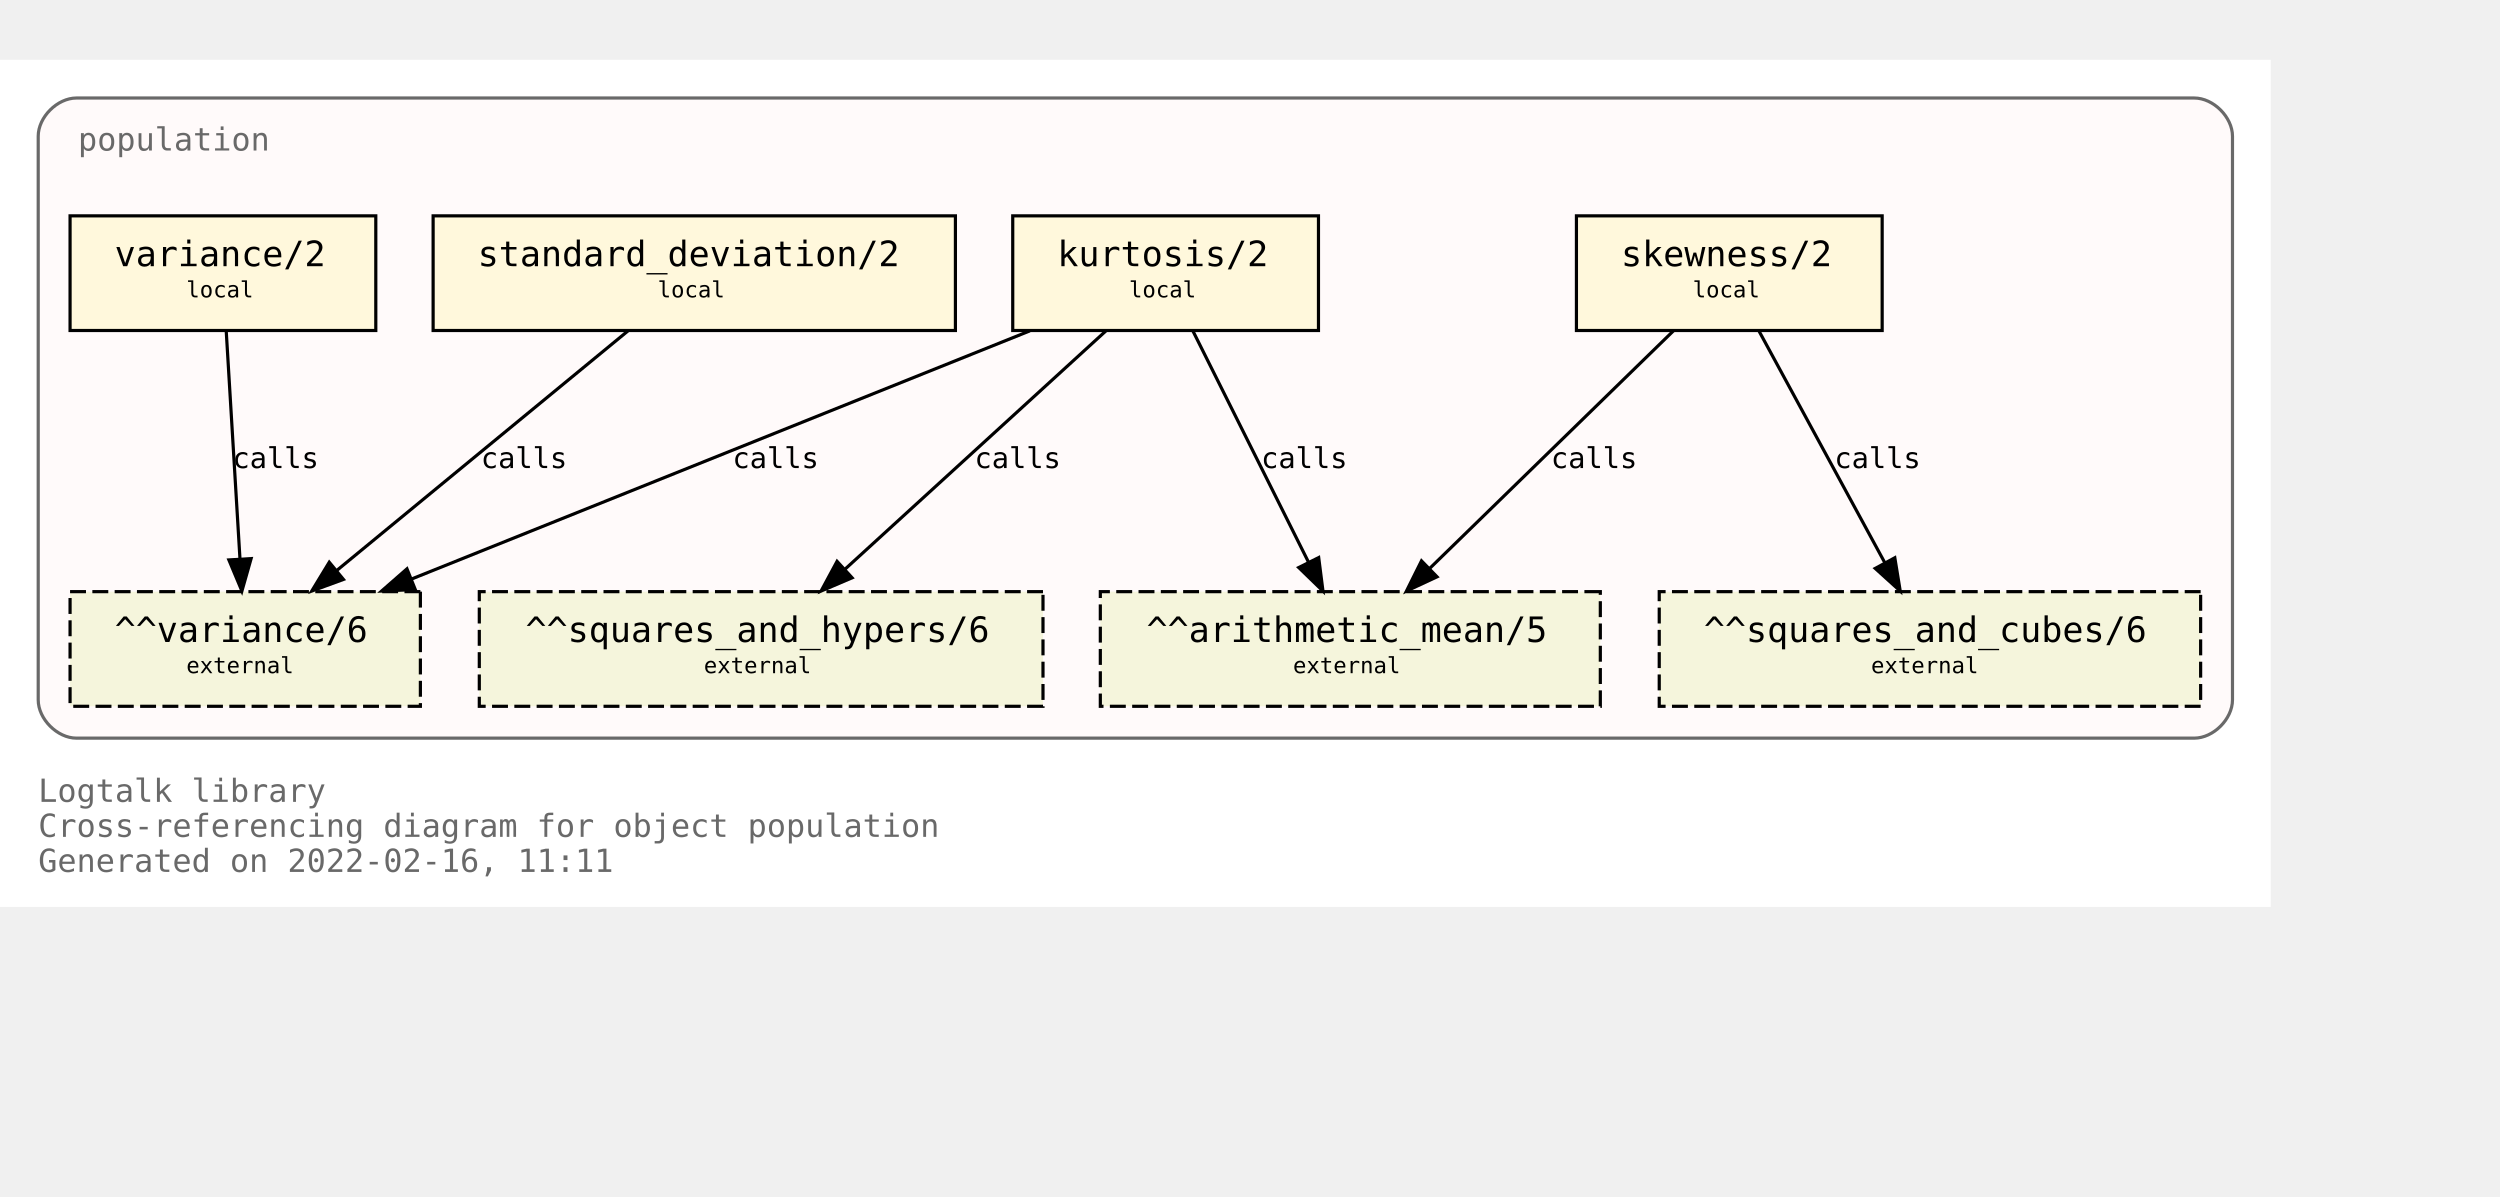
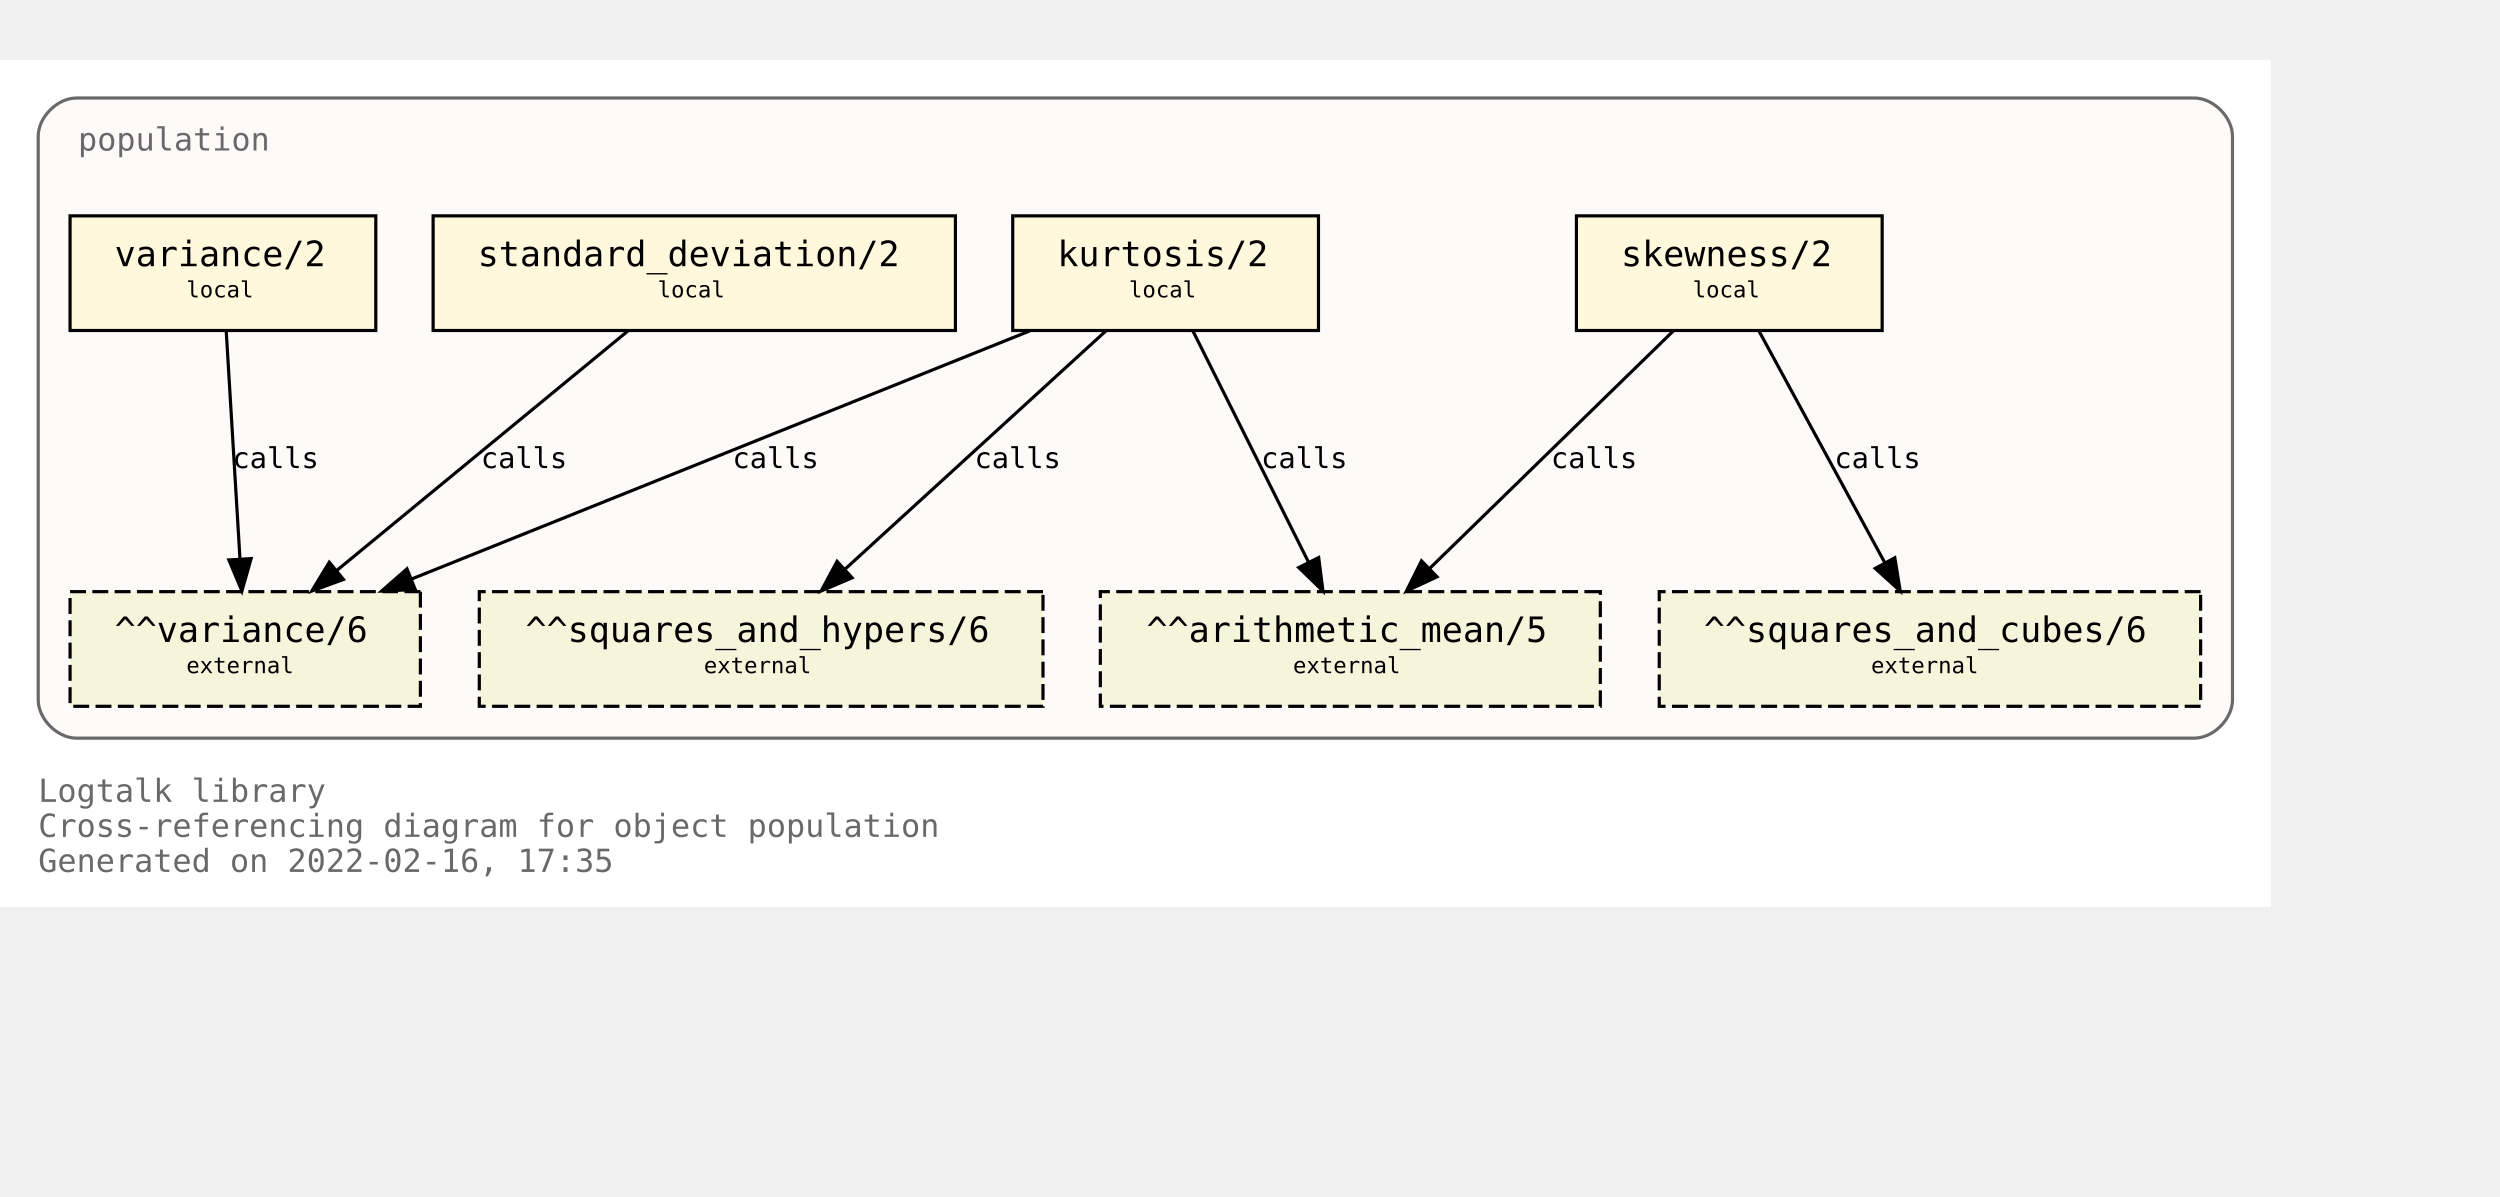
<svg xmlns="http://www.w3.org/2000/svg" xmlns:xlink="http://www.w3.org/1999/xlink" width="857pt" height="410pt" viewBox="72.00 72.00 785.00 338.00">
  <g id="graph0" class="graph" transform="scale(1 1) rotate(0) translate(76 334)">
    <polygon fill="white" stroke="transparent" points="-4,4 -4,-262 709,-262 709,4 -4,4" />
    <text text-anchor="start" x="8" y="-29" font-family="Monospace" font-size="10.00" fill="dimgray">Logtalk library</text>
    <text text-anchor="start" x="8" y="-18" font-family="Monospace" font-size="10.00" fill="dimgray">Cross-referencing diagram for object population</text>
-     <text text-anchor="start" x="8" y="-7" font-family="Monospace" font-size="10.00" fill="dimgray">Generated on 2022-02-16, 11:11</text>
+     <text text-anchor="start" x="8" y="-7" font-family="Monospace" font-size="10.00" fill="dimgray">Generated on 2022-02-16, 17:35</text>
    <g id="clust1" class="cluster">
      <g id="a_clust1">
        <a xlink:title="population">
          <path fill="snow" stroke="dimgray" d="M20,-49C20,-49 685,-49 685,-49 691,-49 697,-55 697,-61 697,-61 697,-238 697,-238 697,-244 691,-250 685,-250 685,-250 20,-250 20,-250 14,-250 8,-244 8,-238 8,-238 8,-61 8,-61 8,-55 14,-49 20,-49" />
          <g id="a_clust1_0">
-             <a xlink:href="https://github.com/LogtalkDotOrg/logtalk3/tree/9cbb2d2f45ff3b78ecc40115456b8fe4ec27e28f/library/statistics/population.lgt" xlink:title="https://github.com/LogtalkDotOrg/logtalk3/tree/9cbb2d2f45ff3b78ecc40115456b8fe4ec27e28f/library/statistics/population.lgt">
+             <a xlink:href="https://github.com/LogtalkDotOrg/logtalk3/tree/5358acc0018b764860fa60186233dde83b2532b8/library/statistics/population.lgt" xlink:title="https://github.com/LogtalkDotOrg/logtalk3/tree/5358acc0018b764860fa60186233dde83b2532b8/library/statistics/population.lgt">
              <text text-anchor="start" x="20.5" y="-233.5" font-family="Monospace" font-size="10.00" fill="dimgray">population</text>
            </a>
          </g>
        </a>
      </g>
    </g>
    <g id="node1" class="node">
      <g id="a_node1">
-         <a xlink:href="https://github.com/LogtalkDotOrg/logtalk3/tree/9cbb2d2f45ff3b78ecc40115456b8fe4ec27e28f/library/statistics/population.lgt#L33" xlink:title="https://github.com/LogtalkDotOrg/logtalk3/tree/9cbb2d2f45ff3b78ecc40115456b8fe4ec27e28f/library/statistics/population.lgt#L33">
+         <a xlink:href="https://github.com/LogtalkDotOrg/logtalk3/tree/5358acc0018b764860fa60186233dde83b2532b8/library/statistics/population.lgt#L33" xlink:title="https://github.com/LogtalkDotOrg/logtalk3/tree/5358acc0018b764860fa60186233dde83b2532b8/library/statistics/population.lgt#L33">
          <polygon fill="cornsilk" stroke="black" points="587,-213 491,-213 491,-177 587,-177 587,-213" />
          <text text-anchor="start" x="499" y="-197.8" font-family="Monospace" font-size="9.00"> </text>
          <text text-anchor="start" x="505" y="-197.2" font-family="Monospace" font-size="11.00">skewness/2</text>
          <text text-anchor="start" x="573" y="-197.8" font-family="Monospace" font-size="9.00"> </text>
          <text text-anchor="start" x="499" y="-186.8" font-family="Monospace" font-size="9.00"> </text>
          <text text-anchor="start" x="527.5" y="-187.4" font-family="Monospace" font-size="7.00">local</text>
          <text text-anchor="start" x="573" y="-186.8" font-family="Monospace" font-size="9.00"> </text>
        </a>
      </g>
    </g>
    <g id="node5" class="node">
      <polygon fill="beige" stroke="black" stroke-dasharray="5,2" points="498.5,-95 341.5,-95 341.5,-59 498.5,-59 498.5,-95" />
      <text text-anchor="start" x="350" y="-79.8" font-family="Monospace" font-size="9.00"> </text>
      <text text-anchor="start" x="356" y="-79.2" font-family="Monospace" font-size="11.00">^^arithmetic_mean/5</text>
      <text text-anchor="start" x="485" y="-79.8" font-family="Monospace" font-size="9.00"> </text>
      <text text-anchor="start" x="350" y="-68.8" font-family="Monospace" font-size="9.00"> </text>
      <text text-anchor="start" x="402" y="-69.4" font-family="Monospace" font-size="7.00">external</text>
      <text text-anchor="start" x="485" y="-68.8" font-family="Monospace" font-size="9.00"> </text>
    </g>
    <g id="edge1" class="edge">
      <g id="a_edge1">
-         <a xlink:href="https://github.com/LogtalkDotOrg/logtalk3/tree/9cbb2d2f45ff3b78ecc40115456b8fe4ec27e28f/library/statistics/population.lgt#L33" xlink:title="calls">
+         <a xlink:href="https://github.com/LogtalkDotOrg/logtalk3/tree/5358acc0018b764860fa60186233dde83b2532b8/library/statistics/population.lgt#L33" xlink:title="calls">
          <path fill="none" stroke="black" d="M521.44,-176.88C501.23,-157.18 467.87,-124.67 444.97,-102.34" />
          <polygon fill="black" stroke="black" points="447.23,-99.66 437.63,-95.19 442.35,-104.67 447.23,-99.66" />
        </a>
      </g>
      <g id="a_edge1-label">
-         <a xlink:href="https://github.com/LogtalkDotOrg/logtalk3/tree/9cbb2d2f45ff3b78ecc40115456b8fe4ec27e28f/library/statistics/population.lgt#L33" xlink:title="https://github.com/LogtalkDotOrg/logtalk3/tree/9cbb2d2f45ff3b78ecc40115456b8fe4ec27e28f/library/statistics/population.lgt#L33">
+         <a xlink:href="https://github.com/LogtalkDotOrg/logtalk3/tree/5358acc0018b764860fa60186233dde83b2532b8/library/statistics/population.lgt#L33" xlink:title="https://github.com/LogtalkDotOrg/logtalk3/tree/5358acc0018b764860fa60186233dde83b2532b8/library/statistics/population.lgt#L33">
          <text text-anchor="start" x="483" y="-133.8" font-family="Monospace" font-size="9.00">calls</text>
        </a>
      </g>
    </g>
    <g id="node6" class="node">
      <polygon fill="beige" stroke="black" stroke-dasharray="5,2" points="687,-95 517,-95 517,-59 687,-59 687,-95" />
      <text text-anchor="start" x="525" y="-79.8" font-family="Monospace" font-size="9.00"> </text>
      <text text-anchor="start" x="531" y="-79.2" font-family="Monospace" font-size="11.00">^^squares_and_cubes/6</text>
      <text text-anchor="start" x="673" y="-79.8" font-family="Monospace" font-size="9.00"> </text>
      <text text-anchor="start" x="525" y="-68.8" font-family="Monospace" font-size="9.00"> </text>
      <text text-anchor="start" x="583.5" y="-69.4" font-family="Monospace" font-size="7.00">external</text>
      <text text-anchor="start" x="673" y="-68.8" font-family="Monospace" font-size="9.00"> </text>
    </g>
    <g id="edge2" class="edge">
      <g id="a_edge2">
-         <a xlink:href="https://github.com/LogtalkDotOrg/logtalk3/tree/9cbb2d2f45ff3b78ecc40115456b8fe4ec27e28f/library/statistics/population.lgt#L33" xlink:title="calls">
+         <a xlink:href="https://github.com/LogtalkDotOrg/logtalk3/tree/5358acc0018b764860fa60186233dde83b2532b8/library/statistics/population.lgt#L33" xlink:title="calls">
          <path fill="none" stroke="black" d="M548.3,-176.88C558.72,-157.69 575.74,-126.35 587.82,-104.1" />
          <polygon fill="black" stroke="black" points="590.97,-105.64 592.67,-95.19 584.82,-102.3 590.97,-105.64" />
        </a>
      </g>
      <g id="a_edge2-label">
-         <a xlink:href="https://github.com/LogtalkDotOrg/logtalk3/tree/9cbb2d2f45ff3b78ecc40115456b8fe4ec27e28f/library/statistics/population.lgt#L33" xlink:title="https://github.com/LogtalkDotOrg/logtalk3/tree/9cbb2d2f45ff3b78ecc40115456b8fe4ec27e28f/library/statistics/population.lgt#L33">
+         <a xlink:href="https://github.com/LogtalkDotOrg/logtalk3/tree/5358acc0018b764860fa60186233dde83b2532b8/library/statistics/population.lgt#L33" xlink:title="https://github.com/LogtalkDotOrg/logtalk3/tree/5358acc0018b764860fa60186233dde83b2532b8/library/statistics/population.lgt#L33">
          <text text-anchor="start" x="572" y="-133.8" font-family="Monospace" font-size="9.00">calls</text>
        </a>
      </g>
    </g>
    <g id="node2" class="node">
      <g id="a_node2">
-         <a xlink:href="https://github.com/LogtalkDotOrg/logtalk3/tree/9cbb2d2f45ff3b78ecc40115456b8fe4ec27e28f/library/statistics/population.lgt#L41" xlink:title="https://github.com/LogtalkDotOrg/logtalk3/tree/9cbb2d2f45ff3b78ecc40115456b8fe4ec27e28f/library/statistics/population.lgt#L41">
+         <a xlink:href="https://github.com/LogtalkDotOrg/logtalk3/tree/5358acc0018b764860fa60186233dde83b2532b8/library/statistics/population.lgt#L41" xlink:title="https://github.com/LogtalkDotOrg/logtalk3/tree/5358acc0018b764860fa60186233dde83b2532b8/library/statistics/population.lgt#L41">
          <polygon fill="cornsilk" stroke="black" points="410,-213 314,-213 314,-177 410,-177 410,-213" />
          <text text-anchor="start" x="322" y="-197.8" font-family="Monospace" font-size="9.00"> </text>
          <text text-anchor="start" x="328" y="-197.2" font-family="Monospace" font-size="11.00">kurtosis/2</text>
          <text text-anchor="start" x="396" y="-197.8" font-family="Monospace" font-size="9.00"> </text>
          <text text-anchor="start" x="322" y="-186.8" font-family="Monospace" font-size="9.00"> </text>
          <text text-anchor="start" x="350.5" y="-187.4" font-family="Monospace" font-size="7.00">local</text>
          <text text-anchor="start" x="396" y="-186.8" font-family="Monospace" font-size="9.00"> </text>
        </a>
      </g>
    </g>
    <g id="edge3" class="edge">
      <g id="a_edge3">
-         <a xlink:href="https://github.com/LogtalkDotOrg/logtalk3/tree/9cbb2d2f45ff3b78ecc40115456b8fe4ec27e28f/library/statistics/population.lgt#L41" xlink:title="calls">
+         <a xlink:href="https://github.com/LogtalkDotOrg/logtalk3/tree/5358acc0018b764860fa60186233dde83b2532b8/library/statistics/population.lgt#L41" xlink:title="calls">
          <path fill="none" stroke="black" d="M370.56,-176.88C380.11,-157.78 395.68,-126.63 406.8,-104.4" />
          <polygon fill="black" stroke="black" points="410.07,-105.7 411.41,-95.19 403.8,-102.57 410.07,-105.7" />
        </a>
      </g>
      <g id="a_edge3-label">
-         <a xlink:href="https://github.com/LogtalkDotOrg/logtalk3/tree/9cbb2d2f45ff3b78ecc40115456b8fe4ec27e28f/library/statistics/population.lgt#L41" xlink:title="https://github.com/LogtalkDotOrg/logtalk3/tree/9cbb2d2f45ff3b78ecc40115456b8fe4ec27e28f/library/statistics/population.lgt#L41">
+         <a xlink:href="https://github.com/LogtalkDotOrg/logtalk3/tree/5358acc0018b764860fa60186233dde83b2532b8/library/statistics/population.lgt#L41" xlink:title="https://github.com/LogtalkDotOrg/logtalk3/tree/5358acc0018b764860fa60186233dde83b2532b8/library/statistics/population.lgt#L41">
          <text text-anchor="start" x="392" y="-133.8" font-family="Monospace" font-size="9.00">calls</text>
        </a>
      </g>
    </g>
    <g id="node7" class="node">
      <polygon fill="beige" stroke="black" stroke-dasharray="5,2" points="323.5,-95 146.5,-95 146.5,-59 323.5,-59 323.5,-95" />
      <text text-anchor="start" x="155" y="-79.8" font-family="Monospace" font-size="9.00"> </text>
      <text text-anchor="start" x="161" y="-79.2" font-family="Monospace" font-size="11.00">^^squares_and_hypers/6</text>
      <text text-anchor="start" x="310" y="-79.8" font-family="Monospace" font-size="9.00"> </text>
      <text text-anchor="start" x="155" y="-68.8" font-family="Monospace" font-size="9.00"> </text>
      <text text-anchor="start" x="217" y="-69.4" font-family="Monospace" font-size="7.00">external</text>
      <text text-anchor="start" x="310" y="-68.8" font-family="Monospace" font-size="9.00"> </text>
    </g>
    <g id="edge4" class="edge">
      <g id="a_edge4">
-         <a xlink:href="https://github.com/LogtalkDotOrg/logtalk3/tree/9cbb2d2f45ff3b78ecc40115456b8fe4ec27e28f/library/statistics/population.lgt#L41" xlink:title="calls">
+         <a xlink:href="https://github.com/LogtalkDotOrg/logtalk3/tree/5358acc0018b764860fa60186233dde83b2532b8/library/statistics/population.lgt#L41" xlink:title="calls">
          <path fill="none" stroke="black" d="M343.26,-176.88C321.59,-157.09 285.78,-124.38 261.33,-102.05" />
          <polygon fill="black" stroke="black" points="263.56,-99.35 253.82,-95.19 258.84,-104.51 263.56,-99.35" />
        </a>
      </g>
      <g id="a_edge4-label">
-         <a xlink:href="https://github.com/LogtalkDotOrg/logtalk3/tree/9cbb2d2f45ff3b78ecc40115456b8fe4ec27e28f/library/statistics/population.lgt#L41" xlink:title="https://github.com/LogtalkDotOrg/logtalk3/tree/9cbb2d2f45ff3b78ecc40115456b8fe4ec27e28f/library/statistics/population.lgt#L41">
+         <a xlink:href="https://github.com/LogtalkDotOrg/logtalk3/tree/5358acc0018b764860fa60186233dde83b2532b8/library/statistics/population.lgt#L41" xlink:title="https://github.com/LogtalkDotOrg/logtalk3/tree/5358acc0018b764860fa60186233dde83b2532b8/library/statistics/population.lgt#L41">
          <text text-anchor="start" x="302" y="-133.8" font-family="Monospace" font-size="9.00">calls</text>
        </a>
      </g>
    </g>
    <g id="node8" class="node">
      <polygon fill="beige" stroke="black" stroke-dasharray="5,2" points="128,-95 18,-95 18,-59 128,-59 128,-95" />
      <text text-anchor="start" x="26" y="-79.8" font-family="Monospace" font-size="9.00"> </text>
      <text text-anchor="start" x="32" y="-79.2" font-family="Monospace" font-size="11.00">^^variance/6</text>
      <text text-anchor="start" x="114" y="-79.8" font-family="Monospace" font-size="9.00"> </text>
      <text text-anchor="start" x="26" y="-68.8" font-family="Monospace" font-size="9.00"> </text>
      <text text-anchor="start" x="54.5" y="-69.4" font-family="Monospace" font-size="7.00">external</text>
      <text text-anchor="start" x="114" y="-68.8" font-family="Monospace" font-size="9.00"> </text>
    </g>
    <g id="edge5" class="edge">
      <g id="a_edge5">
-         <a xlink:href="https://github.com/LogtalkDotOrg/logtalk3/tree/9cbb2d2f45ff3b78ecc40115456b8fe4ec27e28f/library/statistics/population.lgt#L41" xlink:title="calls">
+         <a xlink:href="https://github.com/LogtalkDotOrg/logtalk3/tree/5358acc0018b764860fa60186233dde83b2532b8/library/statistics/population.lgt#L41" xlink:title="calls">
          <path fill="none" stroke="black" d="M319.36,-176.88C267.7,-156.15 180.72,-121.24 125.14,-98.93" />
          <polygon fill="black" stroke="black" points="126.4,-95.66 115.82,-95.19 123.79,-102.16 126.4,-95.66" />
        </a>
      </g>
      <g id="a_edge5-label">
-         <a xlink:href="https://github.com/LogtalkDotOrg/logtalk3/tree/9cbb2d2f45ff3b78ecc40115456b8fe4ec27e28f/library/statistics/population.lgt#L41" xlink:title="https://github.com/LogtalkDotOrg/logtalk3/tree/9cbb2d2f45ff3b78ecc40115456b8fe4ec27e28f/library/statistics/population.lgt#L41">
+         <a xlink:href="https://github.com/LogtalkDotOrg/logtalk3/tree/5358acc0018b764860fa60186233dde83b2532b8/library/statistics/population.lgt#L41" xlink:title="https://github.com/LogtalkDotOrg/logtalk3/tree/5358acc0018b764860fa60186233dde83b2532b8/library/statistics/population.lgt#L41">
          <text text-anchor="start" x="226" y="-133.8" font-family="Monospace" font-size="9.00">calls</text>
        </a>
      </g>
    </g>
    <g id="node3" class="node">
      <g id="a_node3">
-         <a xlink:href="https://github.com/LogtalkDotOrg/logtalk3/tree/9cbb2d2f45ff3b78ecc40115456b8fe4ec27e28f/library/statistics/population.lgt#L50" xlink:title="https://github.com/LogtalkDotOrg/logtalk3/tree/9cbb2d2f45ff3b78ecc40115456b8fe4ec27e28f/library/statistics/population.lgt#L50">
+         <a xlink:href="https://github.com/LogtalkDotOrg/logtalk3/tree/5358acc0018b764860fa60186233dde83b2532b8/library/statistics/population.lgt#L50" xlink:title="https://github.com/LogtalkDotOrg/logtalk3/tree/5358acc0018b764860fa60186233dde83b2532b8/library/statistics/population.lgt#L50">
          <polygon fill="cornsilk" stroke="black" points="296,-213 132,-213 132,-177 296,-177 296,-213" />
          <text text-anchor="start" x="140" y="-197.8" font-family="Monospace" font-size="9.00"> </text>
          <text text-anchor="start" x="146" y="-197.2" font-family="Monospace" font-size="11.00">standard_deviation/2</text>
          <text text-anchor="start" x="282" y="-197.8" font-family="Monospace" font-size="9.00"> </text>
          <text text-anchor="start" x="140" y="-186.8" font-family="Monospace" font-size="9.00"> </text>
          <text text-anchor="start" x="202.5" y="-187.4" font-family="Monospace" font-size="7.00">local</text>
          <text text-anchor="start" x="282" y="-186.8" font-family="Monospace" font-size="9.00"> </text>
        </a>
      </g>
    </g>
    <g id="edge6" class="edge">
      <g id="a_edge6">
-         <a xlink:href="https://github.com/LogtalkDotOrg/logtalk3/tree/9cbb2d2f45ff3b78ecc40115456b8fe4ec27e28f/library/statistics/population.lgt#L50" xlink:title="calls">
+         <a xlink:href="https://github.com/LogtalkDotOrg/logtalk3/tree/5358acc0018b764860fa60186233dde83b2532b8/library/statistics/population.lgt#L50" xlink:title="calls">
          <path fill="none" stroke="black" d="M193.19,-176.88C169.04,-157.01 129.04,-124.1 101.88,-101.76" />
          <polygon fill="black" stroke="black" points="103.84,-98.84 93.89,-95.19 99.39,-104.24 103.84,-98.84" />
        </a>
      </g>
      <g id="a_edge6-label">
-         <a xlink:href="https://github.com/LogtalkDotOrg/logtalk3/tree/9cbb2d2f45ff3b78ecc40115456b8fe4ec27e28f/library/statistics/population.lgt#L50" xlink:title="https://github.com/LogtalkDotOrg/logtalk3/tree/9cbb2d2f45ff3b78ecc40115456b8fe4ec27e28f/library/statistics/population.lgt#L50">
+         <a xlink:href="https://github.com/LogtalkDotOrg/logtalk3/tree/5358acc0018b764860fa60186233dde83b2532b8/library/statistics/population.lgt#L50" xlink:title="https://github.com/LogtalkDotOrg/logtalk3/tree/5358acc0018b764860fa60186233dde83b2532b8/library/statistics/population.lgt#L50">
          <text text-anchor="start" x="147" y="-133.8" font-family="Monospace" font-size="9.00">calls</text>
        </a>
      </g>
    </g>
    <g id="node4" class="node">
      <g id="a_node4">
-         <a xlink:href="https://github.com/LogtalkDotOrg/logtalk3/tree/9cbb2d2f45ff3b78ecc40115456b8fe4ec27e28f/library/statistics/population.lgt#L54" xlink:title="https://github.com/LogtalkDotOrg/logtalk3/tree/9cbb2d2f45ff3b78ecc40115456b8fe4ec27e28f/library/statistics/population.lgt#L54">
+         <a xlink:href="https://github.com/LogtalkDotOrg/logtalk3/tree/5358acc0018b764860fa60186233dde83b2532b8/library/statistics/population.lgt#L54" xlink:title="https://github.com/LogtalkDotOrg/logtalk3/tree/5358acc0018b764860fa60186233dde83b2532b8/library/statistics/population.lgt#L54">
          <polygon fill="cornsilk" stroke="black" points="114,-213 18,-213 18,-177 114,-177 114,-213" />
          <text text-anchor="start" x="26" y="-197.8" font-family="Monospace" font-size="9.00"> </text>
          <text text-anchor="start" x="32" y="-197.2" font-family="Monospace" font-size="11.00">variance/2</text>
          <text text-anchor="start" x="100" y="-197.8" font-family="Monospace" font-size="9.00"> </text>
          <text text-anchor="start" x="26" y="-186.8" font-family="Monospace" font-size="9.00"> </text>
          <text text-anchor="start" x="54.5" y="-187.4" font-family="Monospace" font-size="7.00">local</text>
          <text text-anchor="start" x="100" y="-186.8" font-family="Monospace" font-size="9.00"> </text>
        </a>
      </g>
    </g>
    <g id="edge7" class="edge">
      <g id="a_edge7">
-         <a xlink:href="https://github.com/LogtalkDotOrg/logtalk3/tree/9cbb2d2f45ff3b78ecc40115456b8fe4ec27e28f/library/statistics/population.lgt#L54" xlink:title="calls">
+         <a xlink:href="https://github.com/LogtalkDotOrg/logtalk3/tree/5358acc0018b764860fa60186233dde83b2532b8/library/statistics/population.lgt#L54" xlink:title="calls">
          <path fill="none" stroke="black" d="M67.03,-176.88C68.17,-158.04 70.01,-127.47 71.35,-105.3" />
          <polygon fill="black" stroke="black" points="74.85,-105.38 71.96,-95.19 67.87,-104.96 74.85,-105.38" />
        </a>
      </g>
      <g id="a_edge7-label">
-         <a xlink:href="https://github.com/LogtalkDotOrg/logtalk3/tree/9cbb2d2f45ff3b78ecc40115456b8fe4ec27e28f/library/statistics/population.lgt#L54" xlink:title="https://github.com/LogtalkDotOrg/logtalk3/tree/9cbb2d2f45ff3b78ecc40115456b8fe4ec27e28f/library/statistics/population.lgt#L54">
+         <a xlink:href="https://github.com/LogtalkDotOrg/logtalk3/tree/5358acc0018b764860fa60186233dde83b2532b8/library/statistics/population.lgt#L54" xlink:title="https://github.com/LogtalkDotOrg/logtalk3/tree/5358acc0018b764860fa60186233dde83b2532b8/library/statistics/population.lgt#L54">
          <text text-anchor="start" x="69" y="-133.8" font-family="Monospace" font-size="9.00">calls</text>
        </a>
      </g>
    </g>
  </g>
</svg>
